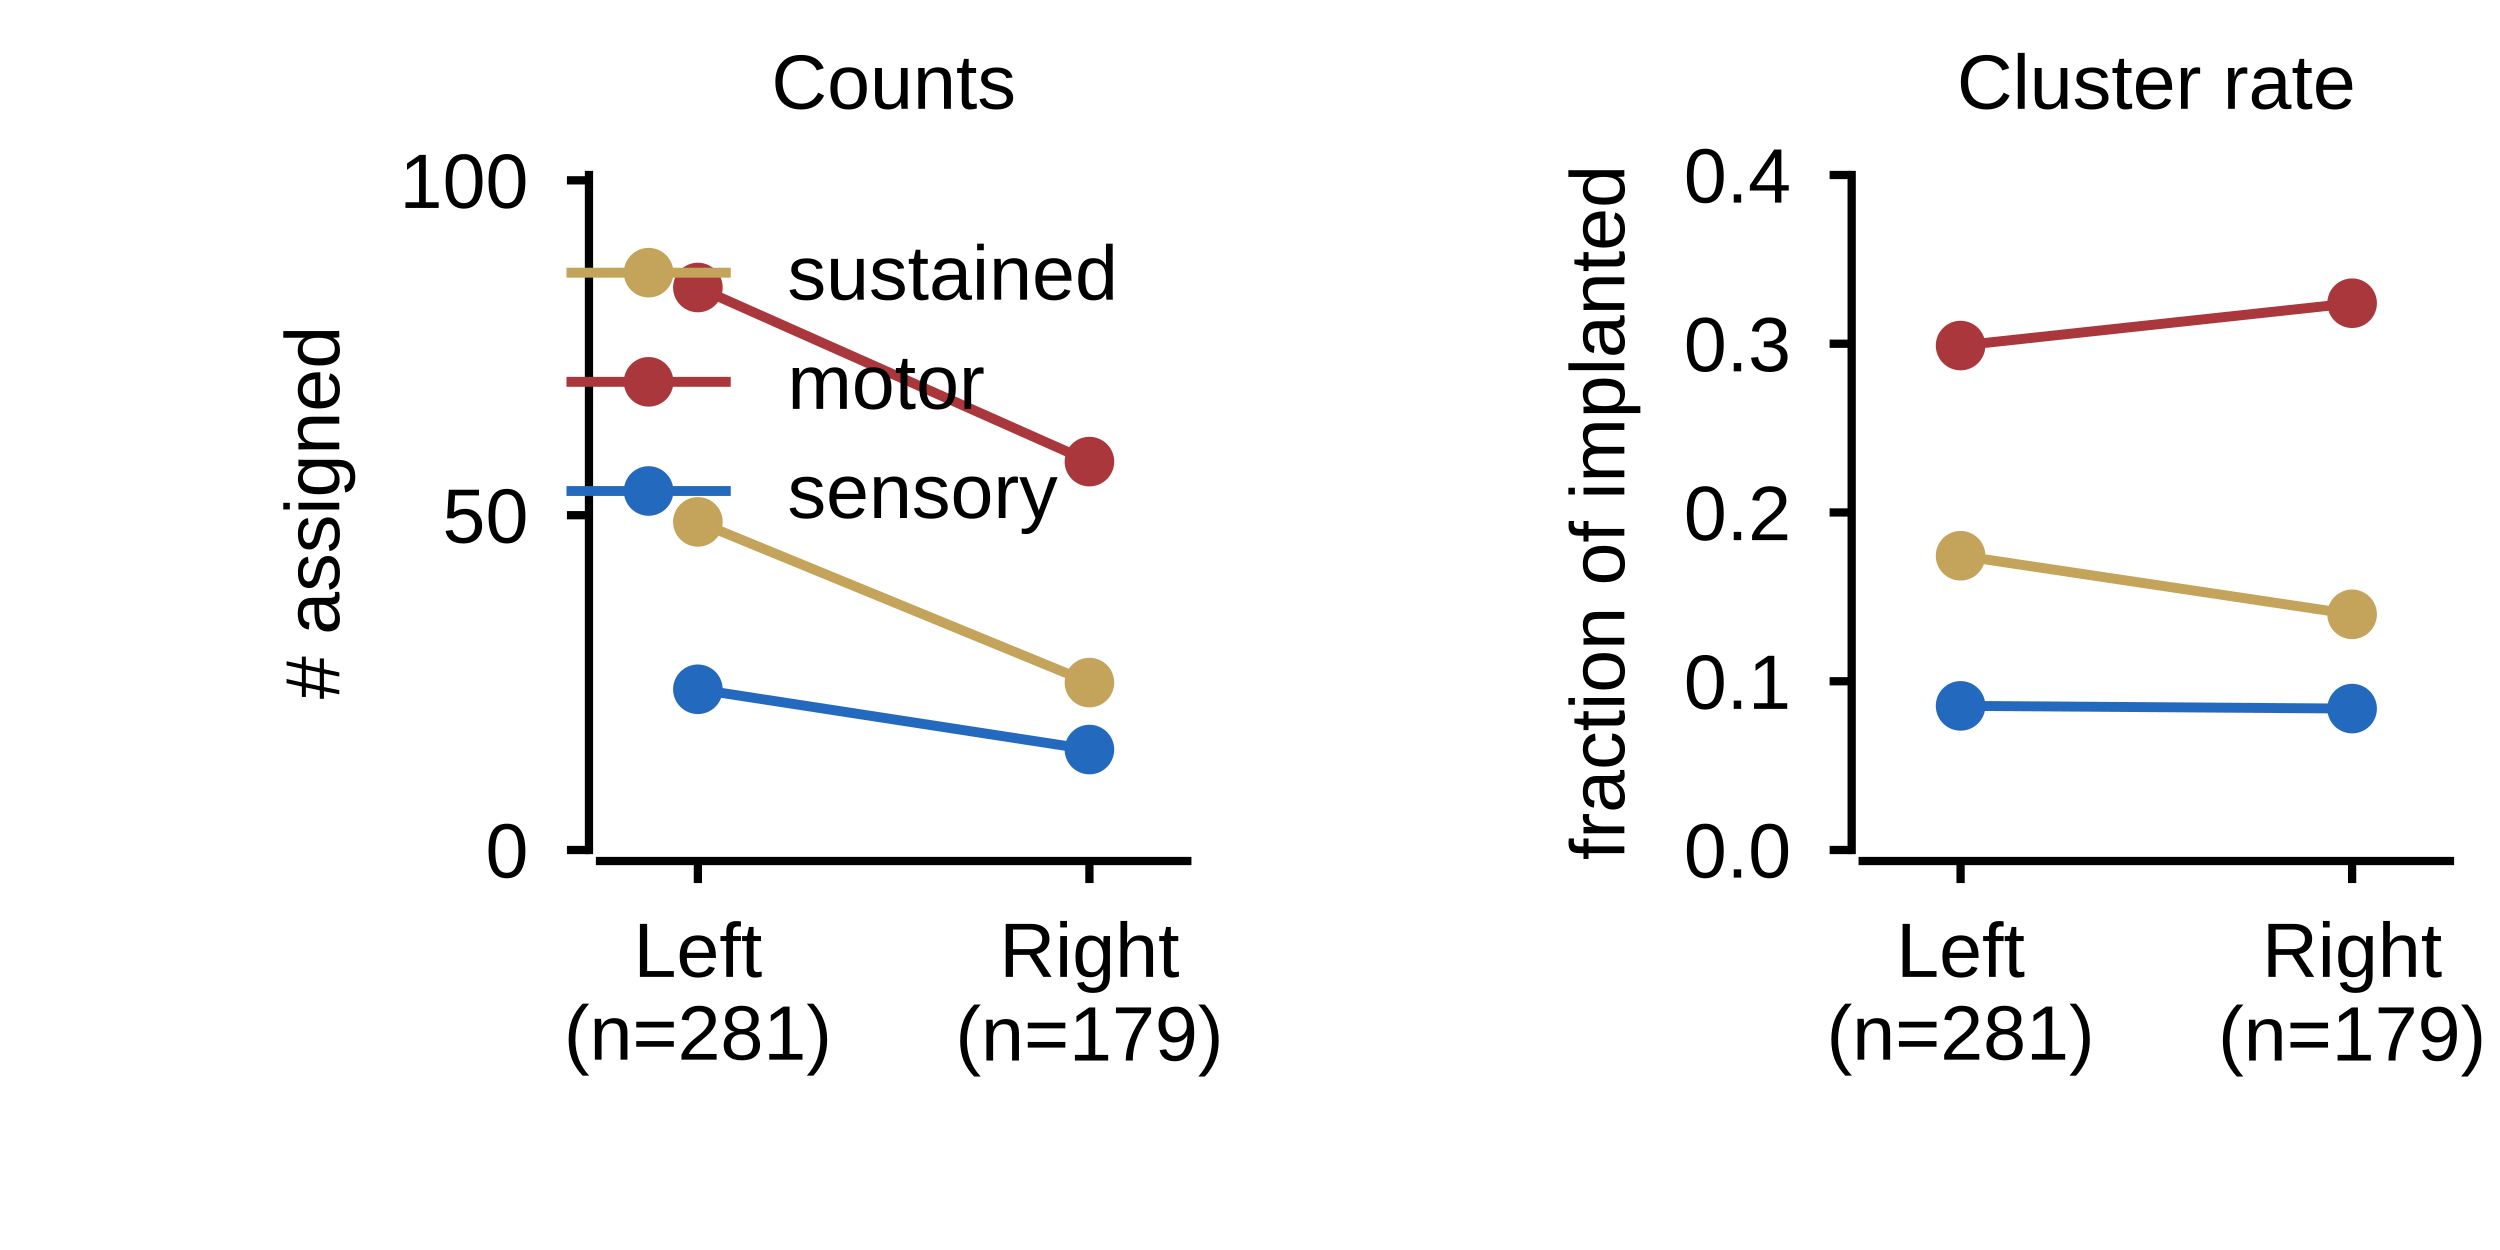
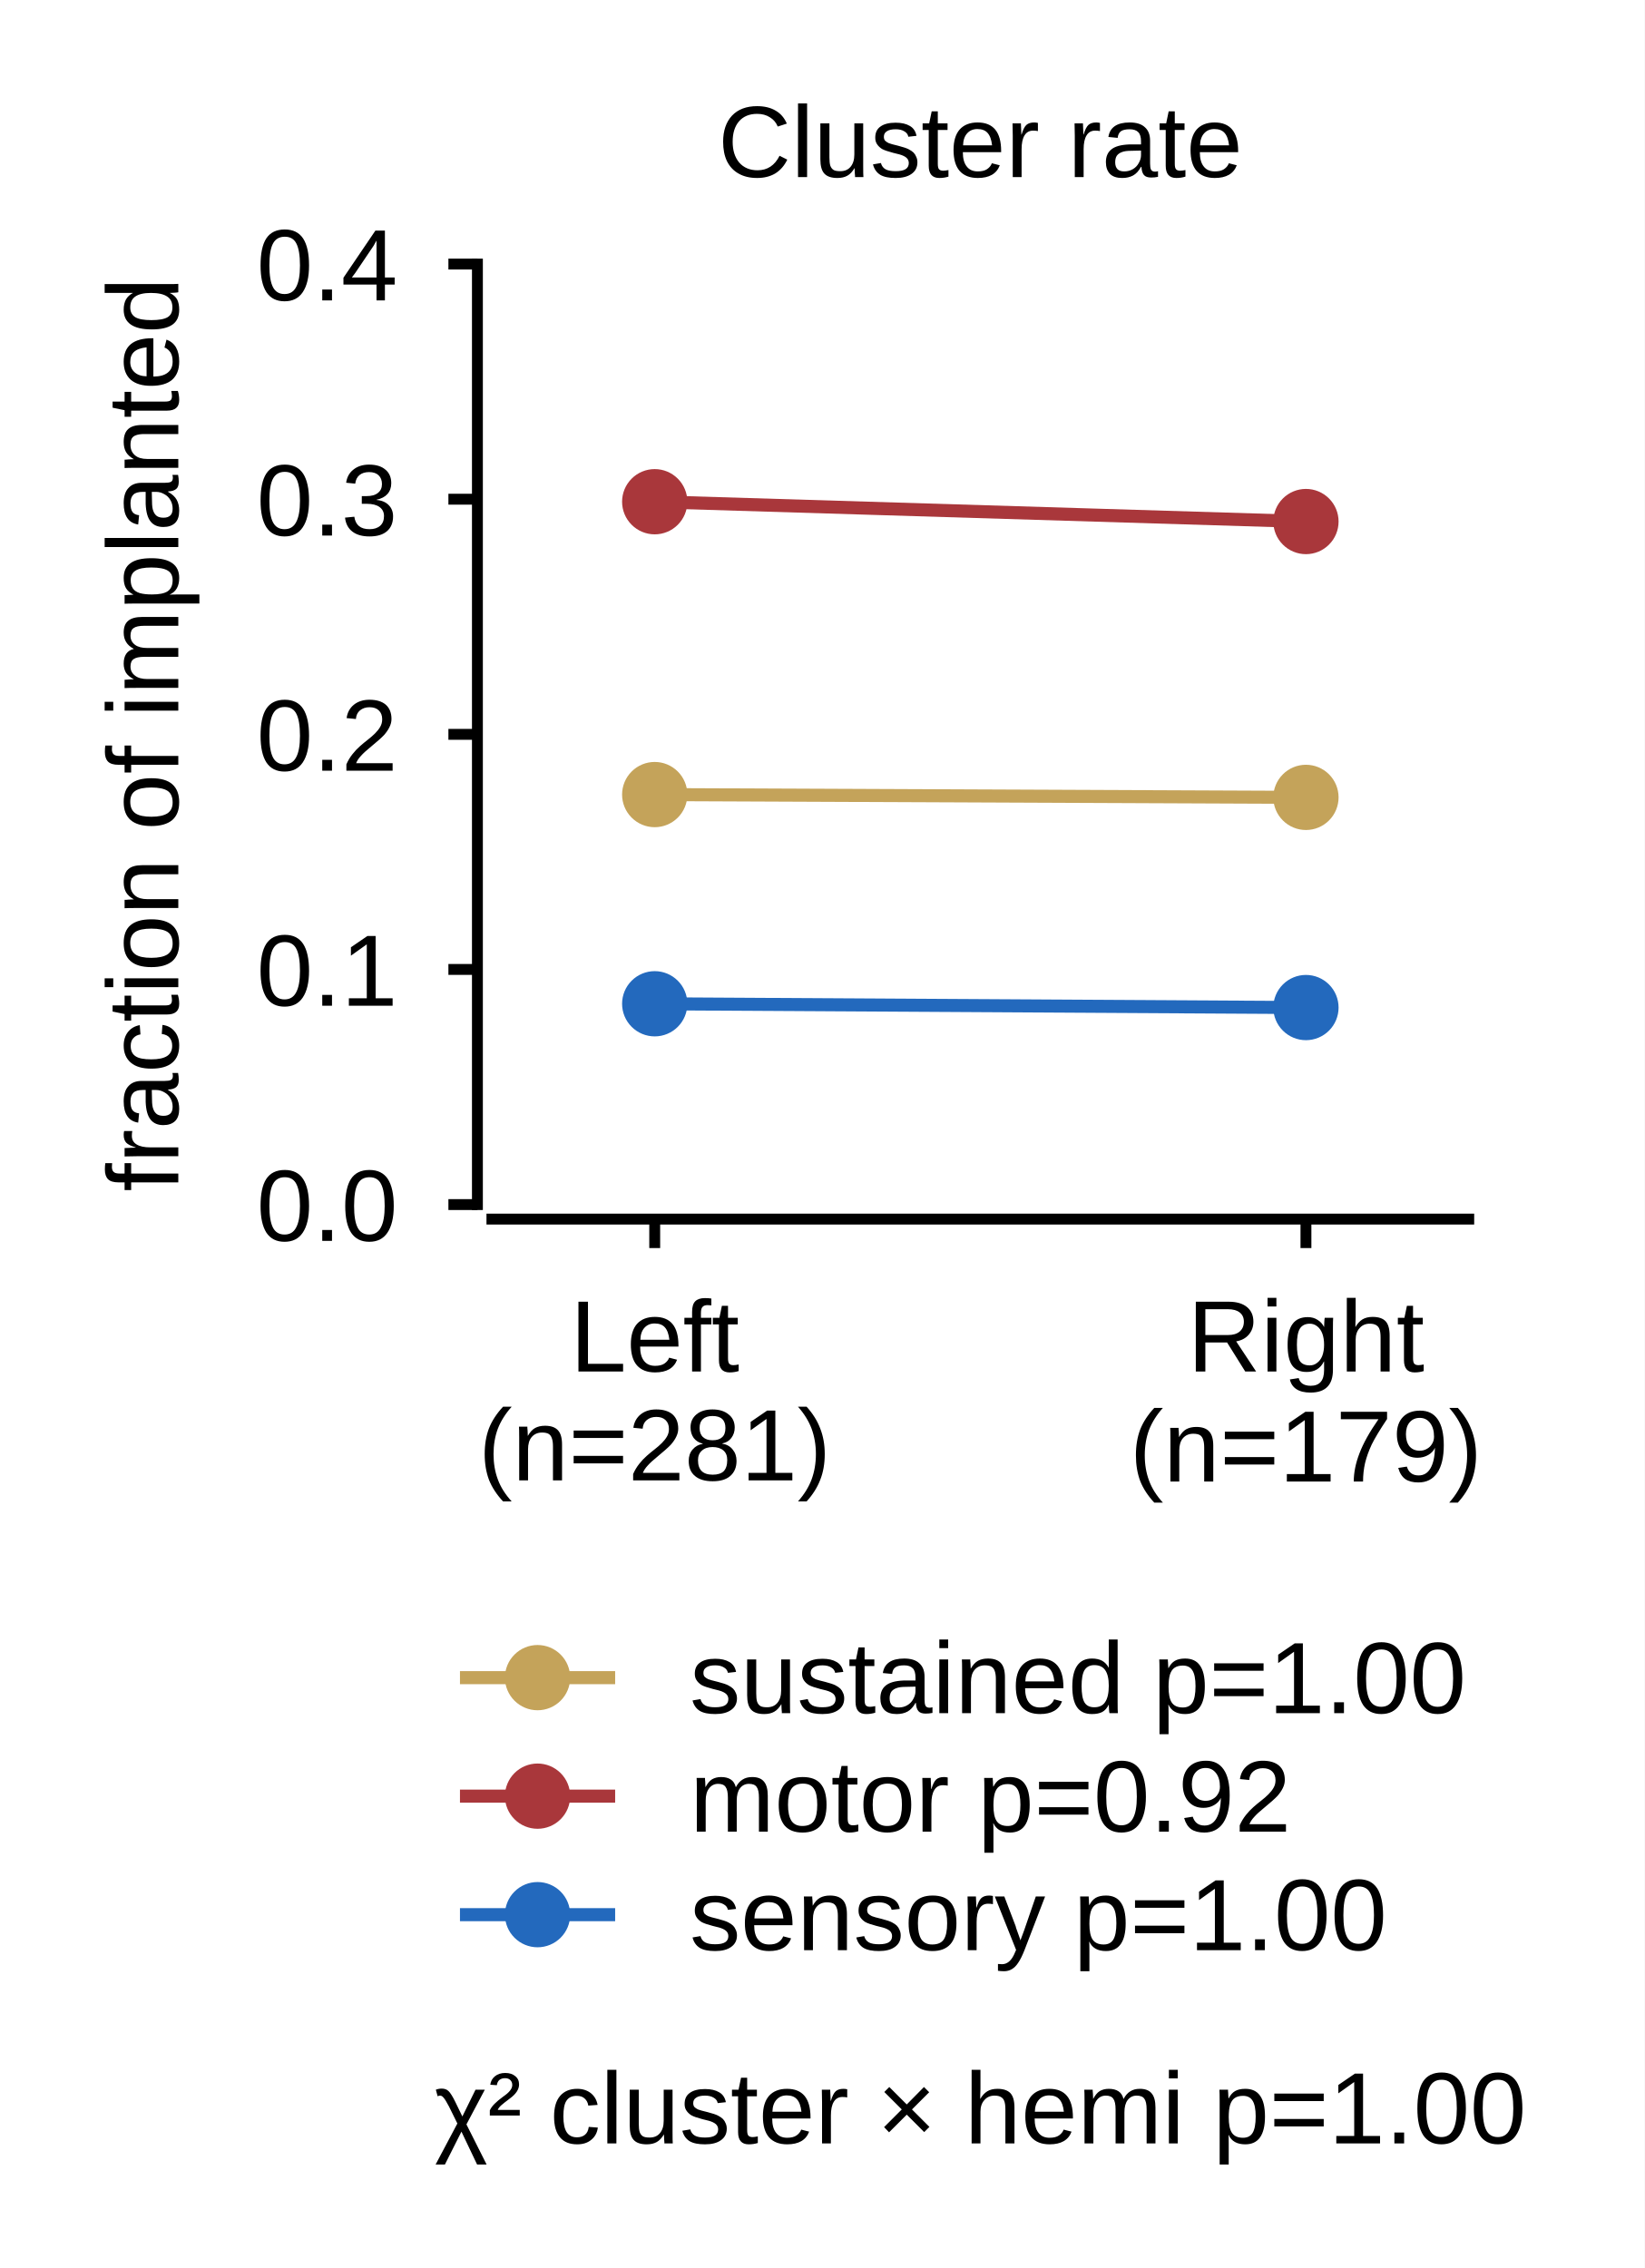
- <svg xmlns="http://www.w3.org/2000/svg" xmlns:xlink="http://www.w3.org/1999/xlink" width="226.772pt" height="113.386pt" viewBox="0 0 226.772 113.386" version="1.1">
+ <svg xmlns="http://www.w3.org/2000/svg" xmlns:xlink="http://www.w3.org/1999/xlink" width="113.397pt" height="156.399pt" viewBox="0 0 113.397 156.399" version="1.1">
  <defs>
    <style type="text/css">*{stroke-linejoin: round; stroke-linecap: butt}</style>
  </defs>
  <g id="figure_1">
    <g id="patch_1">
-       <path d="M 0 113.386  L 226.772 113.386  L 226.772 0  L 0 0  z " style="fill: #ffffff" />
+       <path d="M -0 156.399  L 113.397 156.399  L 113.397 0  L -0 0  z " style="fill: #ffffff" />
    </g>
    <g id="axes_1">
      <g id="patch_2">
-         <path d="M 54.425 77.102  L 107.699 77.102  L 107.699 15.874  L 54.425 15.874  z " style="fill: #ffffff" />
+         <path d="M 33.917 83.067  L 101.268 83.067  L 101.268 18.21  L 33.917 18.21  z " style="fill: #ffffff" />
      </g>
      <g id="matplotlib.axis_1">
        <g id="xtick_1">
          <g id="line2d_1">
            <defs>
-               <path id="mdb4e7b2973" d="M 0 0  L 0 2  " style="stroke: #000000; stroke-width: 0.75" />
+               <path id="mbfcd2c7ddd" d="M 0 0  L 0 2  " style="stroke: #000000; stroke-width: 0.75" />
            </defs>
            <g>
-               <use xlink:href="#mdb4e7b2973" x="63.304" y="78.102" style="stroke: #000000; stroke-width: 0.75" />
+               <use xlink:href="#mbfcd2c7ddd" x="45.142" y="84.067" style="stroke: #000000; stroke-width: 0.75" />
            </g>
          </g>
          <g id="text_1">
-             <text style="font-size: 7px; font-family: 'Arial', sans-serif" transform="translate(57.46674 88.61283)">Left</text>
-             <text style="font-size: 7px; font-family: 'Arial', sans-serif" transform="translate(51.14377 96.11902)">(n=281)</text>
+             <text style="font-size: 7px; font-family: 'Arial', sans-serif" transform="translate(39.30488 94.57763)">Left</text>
+             <text style="font-size: 7px; font-family: 'Arial', sans-serif" transform="translate(32.98192 102.0838)">(n=281)</text>
          </g>
        </g>
        <g id="xtick_2">
          <g id="line2d_2">
            <g>
-               <use xlink:href="#mdb4e7b2973" x="98.82" y="78.102" style="stroke: #000000; stroke-width: 0.75" />
+               <use xlink:href="#mbfcd2c7ddd" x="90.043" y="84.067" style="stroke: #000000; stroke-width: 0.75" />
            </g>
          </g>
          <g id="text_2">
-             <text style="font-size: 7px; font-family: 'Arial', sans-serif" transform="translate(90.64933 88.61283)">Right</text>
-             <text style="font-size: 7px; font-family: 'Arial', sans-serif" transform="translate(86.65933 96.20105)">(n=179)</text>
+             <text style="font-size: 7px; font-family: 'Arial', sans-serif" transform="translate(81.8727 94.57763)">Right</text>
+             <text style="font-size: 7px; font-family: 'Arial', sans-serif" transform="translate(77.8827 102.1658)">(n=179)</text>
          </g>
        </g>
      </g>
      <g id="matplotlib.axis_2">
        <g id="ytick_1">
          <g id="line2d_3">
            <defs>
-               <path id="m07f1776160" d="M 0 0  L -2 0  " style="stroke: #000000; stroke-width: 0.75" />
+               <path id="m21ea11aa62" d="M 0 0  L -2 0  " style="stroke: #000000; stroke-width: 0.75" />
            </defs>
            <g>
-               <use xlink:href="#m07f1776160" x="53.425" y="77.102" style="stroke: #000000; stroke-width: 0.75" />
+               <use xlink:href="#m21ea11aa62" x="32.917" y="83.067" style="stroke: #000000; stroke-width: 0.75" />
            </g>
          </g>
          <g id="text_3">
-             <text style="font-size: 7px; font-family: 'Arial', sans-serif; text-anchor: end" x="47.925" y="79.608" transform="rotate(-0 47.9252 79.6076)">0</text>
+             <text style="font-size: 7px; font-family: 'Arial', sans-serif; text-anchor: end" x="27.417" y="85.572" transform="rotate(-0 27.41703 85.5724)">0.0</text>
          </g>
        </g>
        <g id="ytick_2">
          <g id="line2d_4">
            <g>
-               <use xlink:href="#m07f1776160" x="53.425" y="46.731" style="stroke: #000000; stroke-width: 0.75" />
+               <use xlink:href="#m21ea11aa62" x="32.917" y="66.853" style="stroke: #000000; stroke-width: 0.75" />
            </g>
          </g>
          <g id="text_4">
-             <text style="font-size: 7px; font-family: 'Arial', sans-serif; text-anchor: end" x="47.925" y="49.236" transform="rotate(-0 47.9252 49.23639)">50</text>
+             <text style="font-size: 7px; font-family: 'Arial', sans-serif; text-anchor: end" x="27.417" y="69.358" transform="rotate(-0 27.41703 69.35822)">0.1</text>
          </g>
        </g>
        <g id="ytick_3">
          <g id="line2d_5">
            <g>
-               <use xlink:href="#m07f1776160" x="53.425" y="16.36" style="stroke: #000000; stroke-width: 0.75" />
+               <use xlink:href="#m21ea11aa62" x="32.917" y="50.639" style="stroke: #000000; stroke-width: 0.75" />
            </g>
          </g>
          <g id="text_5">
-             <text style="font-size: 7px; font-family: 'Arial', sans-serif; text-anchor: end" x="47.925" y="18.865" transform="rotate(-0 47.9252 18.86519)">100</text>
+             <text style="font-size: 7px; font-family: 'Arial', sans-serif; text-anchor: end" x="27.417" y="53.144" transform="rotate(-0 27.41703 53.14405)">0.2</text>
          </g>
        </g>
-         <g id="text_6">
-           <text style="font-size: 7px; font-family: 'Arial', sans-serif; text-anchor: middle" x="30.774" y="46.488" transform="rotate(-90 30.77395 46.48819)"># assigned</text>
+         <g id="ytick_4">
+           <g id="line2d_6">
+             <g>
+               <use xlink:href="#m21ea11aa62" x="32.917" y="34.425" style="stroke: #000000; stroke-width: 0.75" />
+             </g>
+           </g>
+           <g id="text_6">
+             <text style="font-size: 7px; font-family: 'Arial', sans-serif; text-anchor: end" x="27.417" y="36.93" transform="rotate(-0 27.41703 36.92988)">0.3</text>
+           </g>
        </g>
-       </g>
-       <g id="line2d_6">
-         <path d="M 63.304 47.339  L 98.82 61.917  " clip-path="url(#p5eb609131d)" style="fill: none; stroke: #c4a35a; stroke-width: 0.9; stroke-linecap: square" />
-         <defs>
-           <path id="ma15f0fbc57" d="M 0 1.75  C 0.464 1.75 0.909 1.566 1.237 1.237  C 1.566 0.909 1.75 0.464 1.75 0  C 1.75 -0.464 1.566 -0.909 1.237 -1.237  C 0.909 -1.566 0.464 -1.75 0 -1.75  C -0.464 -1.75 -0.909 -1.566 -1.237 -1.237  C -1.566 -0.909 -1.75 -0.464 -1.75 0  C -1.75 0.464 -1.566 0.909 -1.237 1.237  C -0.909 1.566 -0.464 1.75 0 1.75  z " style="stroke: #c4a35a" />
-         </defs>
-         <g clip-path="url(#p5eb609131d)">
-           <use xlink:href="#ma15f0fbc57" x="63.304" y="47.339" style="fill: #c4a35a; stroke: #c4a35a" />
-           <use xlink:href="#ma15f0fbc57" x="98.82" y="61.917" style="fill: #c4a35a; stroke: #c4a35a" />
+         <g id="ytick_5">
+           <g id="line2d_7">
+             <g>
+               <use xlink:href="#m21ea11aa62" x="32.917" y="18.21" style="stroke: #000000; stroke-width: 0.75" />
+             </g>
+           </g>
+           <g id="text_7">
+             <text style="font-size: 7px; font-family: 'Arial', sans-serif; text-anchor: end" x="27.417" y="20.716" transform="rotate(-0 27.41703 20.7157)">0.4</text>
+           </g>
        </g>
-       </g>
-       <g id="line2d_7">
-         <path d="M 63.304 26.079  L 98.82 41.872  " clip-path="url(#p5eb609131d)" style="fill: none; stroke: #a9373b; stroke-width: 0.9; stroke-linecap: square" />
-         <defs>
-           <path id="md63bbaa847" d="M 0 1.75  C 0.464 1.75 0.909 1.566 1.237 1.237  C 1.566 0.909 1.75 0.464 1.75 0  C 1.75 -0.464 1.566 -0.909 1.237 -1.237  C 0.909 -1.566 0.464 -1.75 0 -1.75  C -0.464 -1.75 -0.909 -1.566 -1.237 -1.237  C -1.566 -0.909 -1.75 -0.464 -1.75 0  C -1.75 0.464 -1.566 0.909 -1.237 1.237  C -0.909 1.566 -0.464 1.75 0 1.75  z " style="stroke: #a9373b" />
-         </defs>
-         <g clip-path="url(#p5eb609131d)">
-           <use xlink:href="#md63bbaa847" x="63.304" y="26.079" style="fill: #a9373b; stroke: #a9373b" />
-           <use xlink:href="#md63bbaa847" x="98.82" y="41.872" style="fill: #a9373b; stroke: #a9373b" />
+         <g id="text_8">
+           <text style="font-size: 7px; font-family: 'Arial', sans-serif; text-anchor: middle" x="12.296" y="50.639" transform="rotate(-90 12.29578 50.63882)">fraction of implanted</text>
        </g>
      </g>
      <g id="line2d_8">
-         <path d="M 63.304 62.524  L 98.82 67.991  " clip-path="url(#p5eb609131d)" style="fill: none; stroke: #2369bd; stroke-width: 0.9; stroke-linecap: square" />
+         <path d="M 45.142 54.793  L 90.043 54.987  " clip-path="url(#pf3da6db2f1)" style="fill: none; stroke: #c4a35a; stroke-width: 0.9; stroke-linecap: square" />
        <defs>
-           <path id="m3cc7acdcf0" d="M 0 1.75  C 0.464 1.75 0.909 1.566 1.237 1.237  C 1.566 0.909 1.75 0.464 1.75 0  C 1.75 -0.464 1.566 -0.909 1.237 -1.237  C 0.909 -1.566 0.464 -1.75 0 -1.75  C -0.464 -1.75 -0.909 -1.566 -1.237 -1.237  C -1.566 -0.909 -1.75 -0.464 -1.75 0  C -1.75 0.464 -1.566 0.909 -1.237 1.237  C -0.909 1.566 -0.464 1.75 0 1.75  z " style="stroke: #2369bd" />
+           <path id="md29f9b5ab2" d="M 0 1.75  C 0.464 1.75 0.909 1.566 1.237 1.237  C 1.566 0.909 1.75 0.464 1.75 0  C 1.75 -0.464 1.566 -0.909 1.237 -1.237  C 0.909 -1.566 0.464 -1.75 0 -1.75  C -0.464 -1.75 -0.909 -1.566 -1.237 -1.237  C -1.566 -0.909 -1.75 -0.464 -1.75 0  C -1.75 0.464 -1.566 0.909 -1.237 1.237  C -0.909 1.566 -0.464 1.75 0 1.75  z " style="stroke: #c4a35a" />
        </defs>
-         <g clip-path="url(#p5eb609131d)">
-           <use xlink:href="#m3cc7acdcf0" x="63.304" y="62.524" style="fill: #2369bd; stroke: #2369bd" />
-           <use xlink:href="#m3cc7acdcf0" x="98.82" y="67.991" style="fill: #2369bd; stroke: #2369bd" />
+         <g clip-path="url(#pf3da6db2f1)">
+           <use xlink:href="#md29f9b5ab2" x="45.142" y="54.793" style="fill: #c4a35a; stroke: #c4a35a" />
+           <use xlink:href="#md29f9b5ab2" x="90.043" y="54.987" style="fill: #c4a35a; stroke: #c4a35a" />
+         </g>
+       </g>
+       <g id="line2d_9">
+         <path d="M 45.142 34.598  L 90.043 35.965  " clip-path="url(#pf3da6db2f1)" style="fill: none; stroke: #a9373b; stroke-width: 0.9; stroke-linecap: square" />
+         <defs>
+           <path id="m05999b94fb" d="M 0 1.75  C 0.464 1.75 0.909 1.566 1.237 1.237  C 1.566 0.909 1.75 0.464 1.75 0  C 1.75 -0.464 1.566 -0.909 1.237 -1.237  C 0.909 -1.566 0.464 -1.75 0 -1.75  C -0.464 -1.75 -0.909 -1.566 -1.237 -1.237  C -1.566 -0.909 -1.75 -0.464 -1.75 0  C -1.75 0.464 -1.566 0.909 -1.237 1.237  C -0.909 1.566 -0.464 1.75 0 1.75  z " style="stroke: #a9373b" />
+         </defs>
+         <g clip-path="url(#pf3da6db2f1)">
+           <use xlink:href="#m05999b94fb" x="45.142" y="34.598" style="fill: #a9373b; stroke: #a9373b" />
+           <use xlink:href="#m05999b94fb" x="90.043" y="35.965" style="fill: #a9373b; stroke: #a9373b" />
+         </g>
+       </g>
+       <g id="line2d_10">
+         <path d="M 45.142 69.219  L 90.043 69.48  " clip-path="url(#pf3da6db2f1)" style="fill: none; stroke: #2369bd; stroke-width: 0.9; stroke-linecap: square" />
+         <defs>
+           <path id="ma2b119b490" d="M 0 1.75  C 0.464 1.75 0.909 1.566 1.237 1.237  C 1.566 0.909 1.75 0.464 1.75 0  C 1.75 -0.464 1.566 -0.909 1.237 -1.237  C 0.909 -1.566 0.464 -1.75 0 -1.75  C -0.464 -1.75 -0.909 -1.566 -1.237 -1.237  C -1.566 -0.909 -1.75 -0.464 -1.75 0  C -1.75 0.464 -1.566 0.909 -1.237 1.237  C -0.909 1.566 -0.464 1.75 0 1.75  z " style="stroke: #2369bd" />
+         </defs>
+         <g clip-path="url(#pf3da6db2f1)">
+           <use xlink:href="#ma2b119b490" x="45.142" y="69.219" style="fill: #2369bd; stroke: #2369bd" />
+           <use xlink:href="#ma2b119b490" x="90.043" y="69.48" style="fill: #2369bd; stroke: #2369bd" />
        </g>
      </g>
      <g id="patch_3">
-         <path d="M 53.425 77.102  L 53.425 15.874  " style="fill: none; stroke: #000000; stroke-width: 0.75; stroke-linejoin: miter; stroke-linecap: square" />
+         <path d="M 32.917 83.067  L 32.917 18.21  " style="fill: none; stroke: #000000; stroke-width: 0.75; stroke-linejoin: miter; stroke-linecap: square" />
      </g>
      <g id="patch_4">
-         <path d="M 54.425 78.102  L 107.699 78.102  " style="fill: none; stroke: #000000; stroke-width: 0.75; stroke-linejoin: miter; stroke-linecap: square" />
+         <path d="M 33.917 84.067  L 101.268 84.067  " style="fill: none; stroke: #000000; stroke-width: 0.75; stroke-linejoin: miter; stroke-linecap: square" />
      </g>
-       <g id="text_7">
-         <text style="font-size: 7px; font-family: 'Arial', sans-serif; text-anchor: middle" x="81.062" y="9.874" transform="rotate(-0 81.06187 9.874016)">Counts</text>
+       <g id="text_9">
+         <text style="font-size: 7px; font-family: 'Arial', sans-serif; text-anchor: middle" x="67.593" y="147.808" transform="rotate(-0 67.59262 147.8081)">χ² cluster × hemi  p=1.00</text>
+       </g>
+       <g id="text_10">
+         <text style="font-size: 7px; font-family: 'Arial', sans-serif; text-anchor: middle" x="67.593" y="12.21" transform="rotate(-0 67.59262 12.21047)">Cluster rate</text>
      </g>
      <g id="legend_1">
-         <g id="line2d_9">
-           <path d="M 51.835 24.734  L 58.835 24.734  L 65.835 24.734  " style="fill: none; stroke: #c4a35a; stroke-width: 0.9; stroke-linecap: square" />
+         <g id="line2d_11">
+           <path d="M 32.164 115.688  L 37.064 115.688  L 41.964 115.688  " style="fill: none; stroke: #c4a35a; stroke-width: 0.9; stroke-linecap: square" />
          <g>
-             <use xlink:href="#ma15f0fbc57" x="58.835" y="24.734" style="fill: #c4a35a; stroke: #c4a35a" />
+             <use xlink:href="#md29f9b5ab2" x="37.064" y="115.688" style="fill: #c4a35a; stroke: #c4a35a" />
          </g>
        </g>
-         <g id="text_8">
-           <text style="font-size: 7px; font-family: 'Arial', sans-serif; text-anchor: start" x="71.435" y="27.184" transform="rotate(-0 71.43526 27.18448)">sustained</text>
+         <g id="text_11">
+           <text style="font-size: 7px; font-family: 'Arial', sans-serif; text-anchor: start" x="47.564" y="118.138" transform="rotate(-0 47.56442 118.1382)">sustained  p=1.00</text>
        </g>
-         <g id="line2d_10">
-           <path d="M 51.835 34.636  L 58.835 34.636  L 65.835 34.636  " style="fill: none; stroke: #a9373b; stroke-width: 0.9; stroke-linecap: square" />
+         <g id="line2d_12">
+           <path d="M 32.164 123.861  L 37.064 123.861  L 41.964 123.861  " style="fill: none; stroke: #a9373b; stroke-width: 0.9; stroke-linecap: square" />
          <g>
-             <use xlink:href="#md63bbaa847" x="58.835" y="34.636" style="fill: #a9373b; stroke: #a9373b" />
+             <use xlink:href="#m05999b94fb" x="37.064" y="123.861" style="fill: #a9373b; stroke: #a9373b" />
          </g>
        </g>
-         <g id="text_9">
-           <text style="font-size: 7px; font-family: 'Arial', sans-serif; text-anchor: start" x="71.435" y="37.086" transform="rotate(-0 71.43526 37.0862)">motor</text>
+         <g id="text_12">
+           <text style="font-size: 7px; font-family: 'Arial', sans-serif; text-anchor: start" x="47.564" y="126.311" transform="rotate(-0 47.56442 126.3107)">motor  p=0.92</text>
        </g>
-         <g id="line2d_11">
-           <path d="M 51.835 44.538  L 58.835 44.538  L 65.835 44.538  " style="fill: none; stroke: #2369bd; stroke-width: 0.9; stroke-linecap: square" />
+         <g id="line2d_13">
+           <path d="M 32.164 132.033  L 37.064 132.033  L 41.964 132.033  " style="fill: none; stroke: #2369bd; stroke-width: 0.9; stroke-linecap: square" />
          <g>
-             <use xlink:href="#m3cc7acdcf0" x="58.835" y="44.538" style="fill: #2369bd; stroke: #2369bd" />
+             <use xlink:href="#ma2b119b490" x="37.064" y="132.033" style="fill: #2369bd; stroke: #2369bd" />
          </g>
        </g>
-         <g id="text_10">
-           <text style="font-size: 7px; font-family: 'Arial', sans-serif; text-anchor: start" x="71.435" y="46.988" transform="rotate(-0 71.43526 46.98792)">sensory</text>
+         <g id="text_13">
+           <text style="font-size: 7px; font-family: 'Arial', sans-serif; text-anchor: start" x="47.564" y="134.483" transform="rotate(-0 47.56442 134.4832)">sensory  p=1.00</text>
        </g>
-       </g>
-     </g>
-     <g id="axes_2">
-       <g id="patch_5">
-         <path d="M 168.963 77.102  L 222.236 77.102  L 222.236 15.874  L 168.963 15.874  z " style="fill: #ffffff" />
-       </g>
-       <g id="matplotlib.axis_3">
-         <g id="xtick_3">
-           <g id="line2d_12">
-             <g>
-               <use xlink:href="#mdb4e7b2973" x="177.842" y="78.102" style="stroke: #000000; stroke-width: 0.75" />
-             </g>
-           </g>
-           <g id="text_11">
-             <text style="font-size: 7px; font-family: 'Arial', sans-serif" transform="translate(172.0044 88.61283)">Left</text>
-             <text style="font-size: 7px; font-family: 'Arial', sans-serif" transform="translate(165.6815 96.11902)">(n=281)</text>
-           </g>
-         </g>
-         <g id="xtick_4">
-           <g id="line2d_13">
-             <g>
-               <use xlink:href="#mdb4e7b2973" x="213.357" y="78.102" style="stroke: #000000; stroke-width: 0.75" />
-             </g>
-           </g>
-           <g id="text_12">
-             <text style="font-size: 7px; font-family: 'Arial', sans-serif" transform="translate(205.187 88.61283)">Right</text>
-             <text style="font-size: 7px; font-family: 'Arial', sans-serif" transform="translate(201.197 96.20105)">(n=179)</text>
-           </g>
-         </g>
-       </g>
-       <g id="matplotlib.axis_4">
-         <g id="ytick_4">
-           <g id="line2d_14">
-             <g>
-               <use xlink:href="#m07f1776160" x="167.963" y="77.102" style="stroke: #000000; stroke-width: 0.75" />
-             </g>
-           </g>
-           <g id="text_13">
-             <text style="font-size: 7px; font-family: 'Arial', sans-serif; text-anchor: end" x="162.463" y="79.608" transform="rotate(-0 162.4629 79.6076)">0.0</text>
-           </g>
-         </g>
-         <g id="ytick_5">
-           <g id="line2d_15">
-             <g>
-               <use xlink:href="#m07f1776160" x="167.963" y="61.795" style="stroke: #000000; stroke-width: 0.75" />
-             </g>
-           </g>
-           <g id="text_14">
-             <text style="font-size: 7px; font-family: 'Arial', sans-serif; text-anchor: end" x="162.463" y="64.301" transform="rotate(-0 162.4629 64.30051)">0.1</text>
-           </g>
-         </g>
-         <g id="ytick_6">
-           <g id="line2d_16">
-             <g>
-               <use xlink:href="#m07f1776160" x="167.963" y="46.488" style="stroke: #000000; stroke-width: 0.75" />
-             </g>
-           </g>
-           <g id="text_15">
-             <text style="font-size: 7px; font-family: 'Arial', sans-serif; text-anchor: end" x="162.463" y="48.993" transform="rotate(-0 162.4629 48.99342)">0.2</text>
-           </g>
-         </g>
-         <g id="ytick_7">
-           <g id="line2d_17">
-             <g>
-               <use xlink:href="#m07f1776160" x="167.963" y="31.181" style="stroke: #000000; stroke-width: 0.75" />
-             </g>
-           </g>
-           <g id="text_16">
-             <text style="font-size: 7px; font-family: 'Arial', sans-serif; text-anchor: end" x="162.463" y="33.686" transform="rotate(-0 162.4629 33.68634)">0.3</text>
-           </g>
-         </g>
-         <g id="ytick_8">
-           <g id="line2d_18">
-             <g>
-               <use xlink:href="#m07f1776160" x="167.963" y="15.874" style="stroke: #000000; stroke-width: 0.75" />
-             </g>
-           </g>
-           <g id="text_17">
-             <text style="font-size: 7px; font-family: 'Arial', sans-serif; text-anchor: end" x="162.463" y="18.379" transform="rotate(-0 162.4629 18.37925)">0.4</text>
-           </g>
-         </g>
-         <g id="text_18">
-           <text style="font-size: 7px; font-family: 'Arial', sans-serif; text-anchor: middle" x="147.342" y="46.488" transform="rotate(-90 147.3416 46.48819)">fraction of implanted</text>
-         </g>
-       </g>
-       <g id="line2d_19">
-         <path d="M 177.842 50.41  L 213.357 55.724  " clip-path="url(#p3738b3aa68)" style="fill: none; stroke: #c4a35a; stroke-width: 0.9; stroke-linecap: square" />
-         <g clip-path="url(#p3738b3aa68)">
-           <use xlink:href="#ma15f0fbc57" x="177.842" y="50.41" style="fill: #c4a35a; stroke: #c4a35a" />
-           <use xlink:href="#ma15f0fbc57" x="213.357" y="55.724" style="fill: #c4a35a; stroke: #c4a35a" />
-         </g>
-       </g>
-       <g id="line2d_20">
-         <path d="M 177.842 31.345  L 213.357 27.504  " clip-path="url(#p3738b3aa68)" style="fill: none; stroke: #a9373b; stroke-width: 0.9; stroke-linecap: square" />
-         <g clip-path="url(#p3738b3aa68)">
-           <use xlink:href="#md63bbaa847" x="177.842" y="31.345" style="fill: #a9373b; stroke: #a9373b" />
-           <use xlink:href="#md63bbaa847" x="213.357" y="27.504" style="fill: #a9373b; stroke: #a9373b" />
-         </g>
-       </g>
-       <g id="line2d_21">
-         <path d="M 177.842 64.029  L 213.357 64.275  " clip-path="url(#p3738b3aa68)" style="fill: none; stroke: #2369bd; stroke-width: 0.9; stroke-linecap: square" />
-         <g clip-path="url(#p3738b3aa68)">
-           <use xlink:href="#m3cc7acdcf0" x="177.842" y="64.029" style="fill: #2369bd; stroke: #2369bd" />
-           <use xlink:href="#m3cc7acdcf0" x="213.357" y="64.275" style="fill: #2369bd; stroke: #2369bd" />
-         </g>
-       </g>
-       <g id="patch_6">
-         <path d="M 167.963 77.102  L 167.963 15.874  " style="fill: none; stroke: #000000; stroke-width: 0.75; stroke-linejoin: miter; stroke-linecap: square" />
-       </g>
-       <g id="patch_7">
-         <path d="M 168.963 78.102  L 222.236 78.102  " style="fill: none; stroke: #000000; stroke-width: 0.75; stroke-linejoin: miter; stroke-linecap: square" />
-       </g>
-       <g id="text_19">
-         <text style="font-size: 7px; font-family: 'Arial', sans-serif; text-anchor: middle" x="195.6" y="9.874" transform="rotate(-0 195.5995 9.874016)">Cluster rate</text>
      </g>
    </g>
  </g>
  <defs>
-     <clipPath id="p5eb609131d">
-       <rect x="54.425" y="15.874" width="53.273" height="61.228" />
-     </clipPath>
-     <clipPath id="p3738b3aa68">
-       <rect x="168.963" y="15.874" width="53.273" height="61.228" />
+     <clipPath id="pf3da6db2f1">
+       <rect x="33.917" y="18.21" width="67.351" height="64.857" />
    </clipPath>
  </defs>
</svg>
